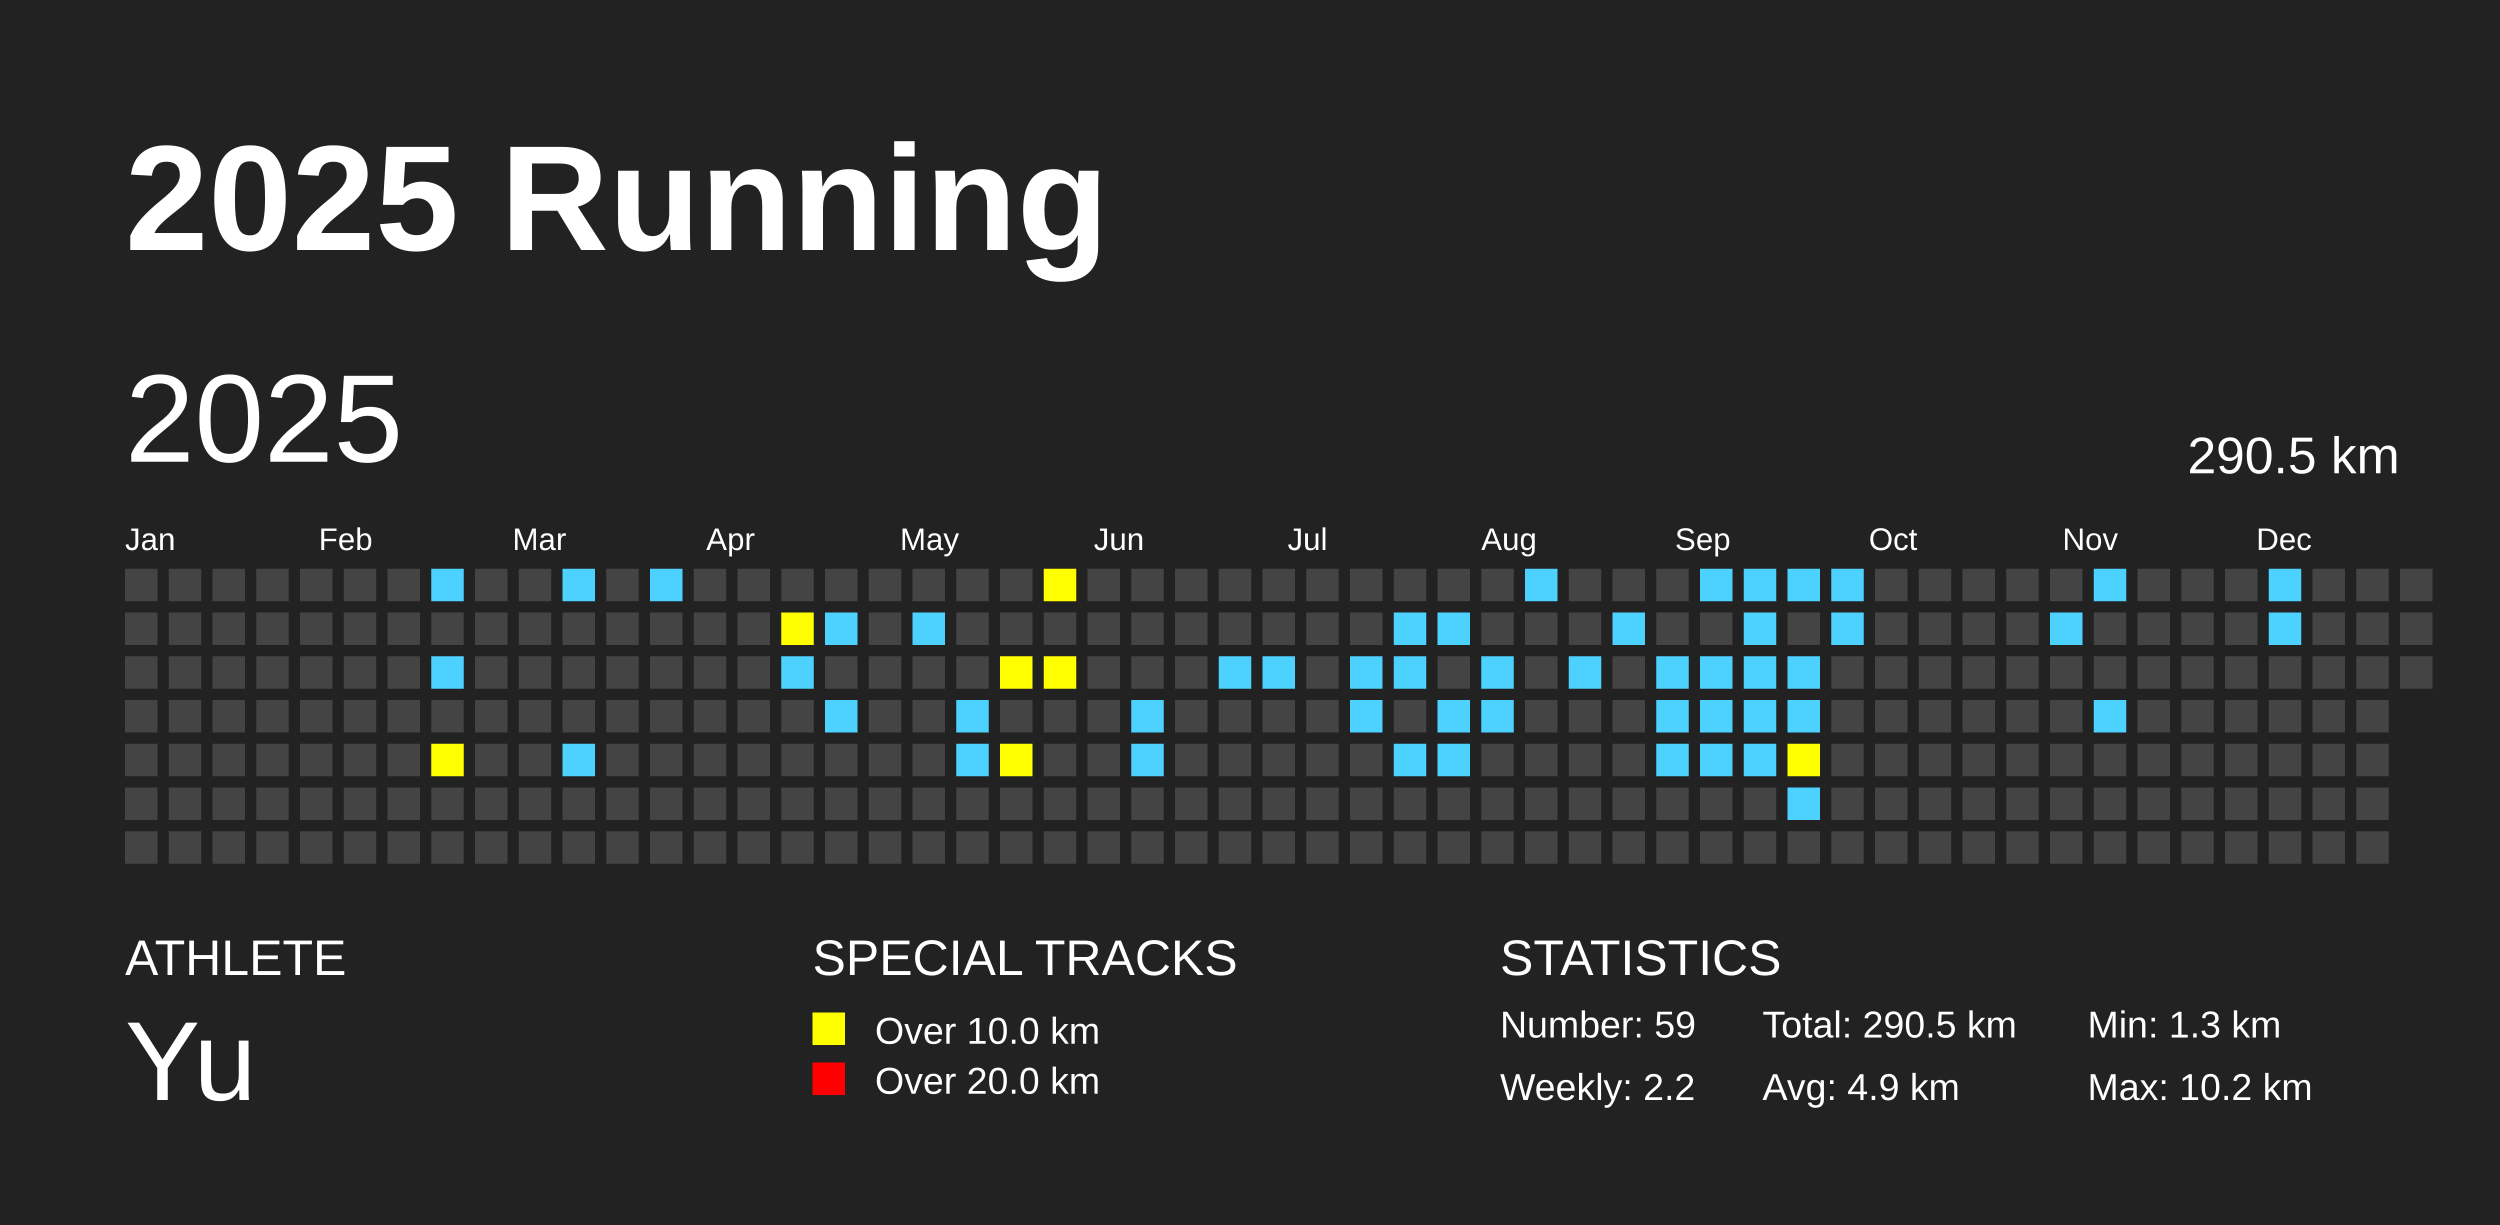
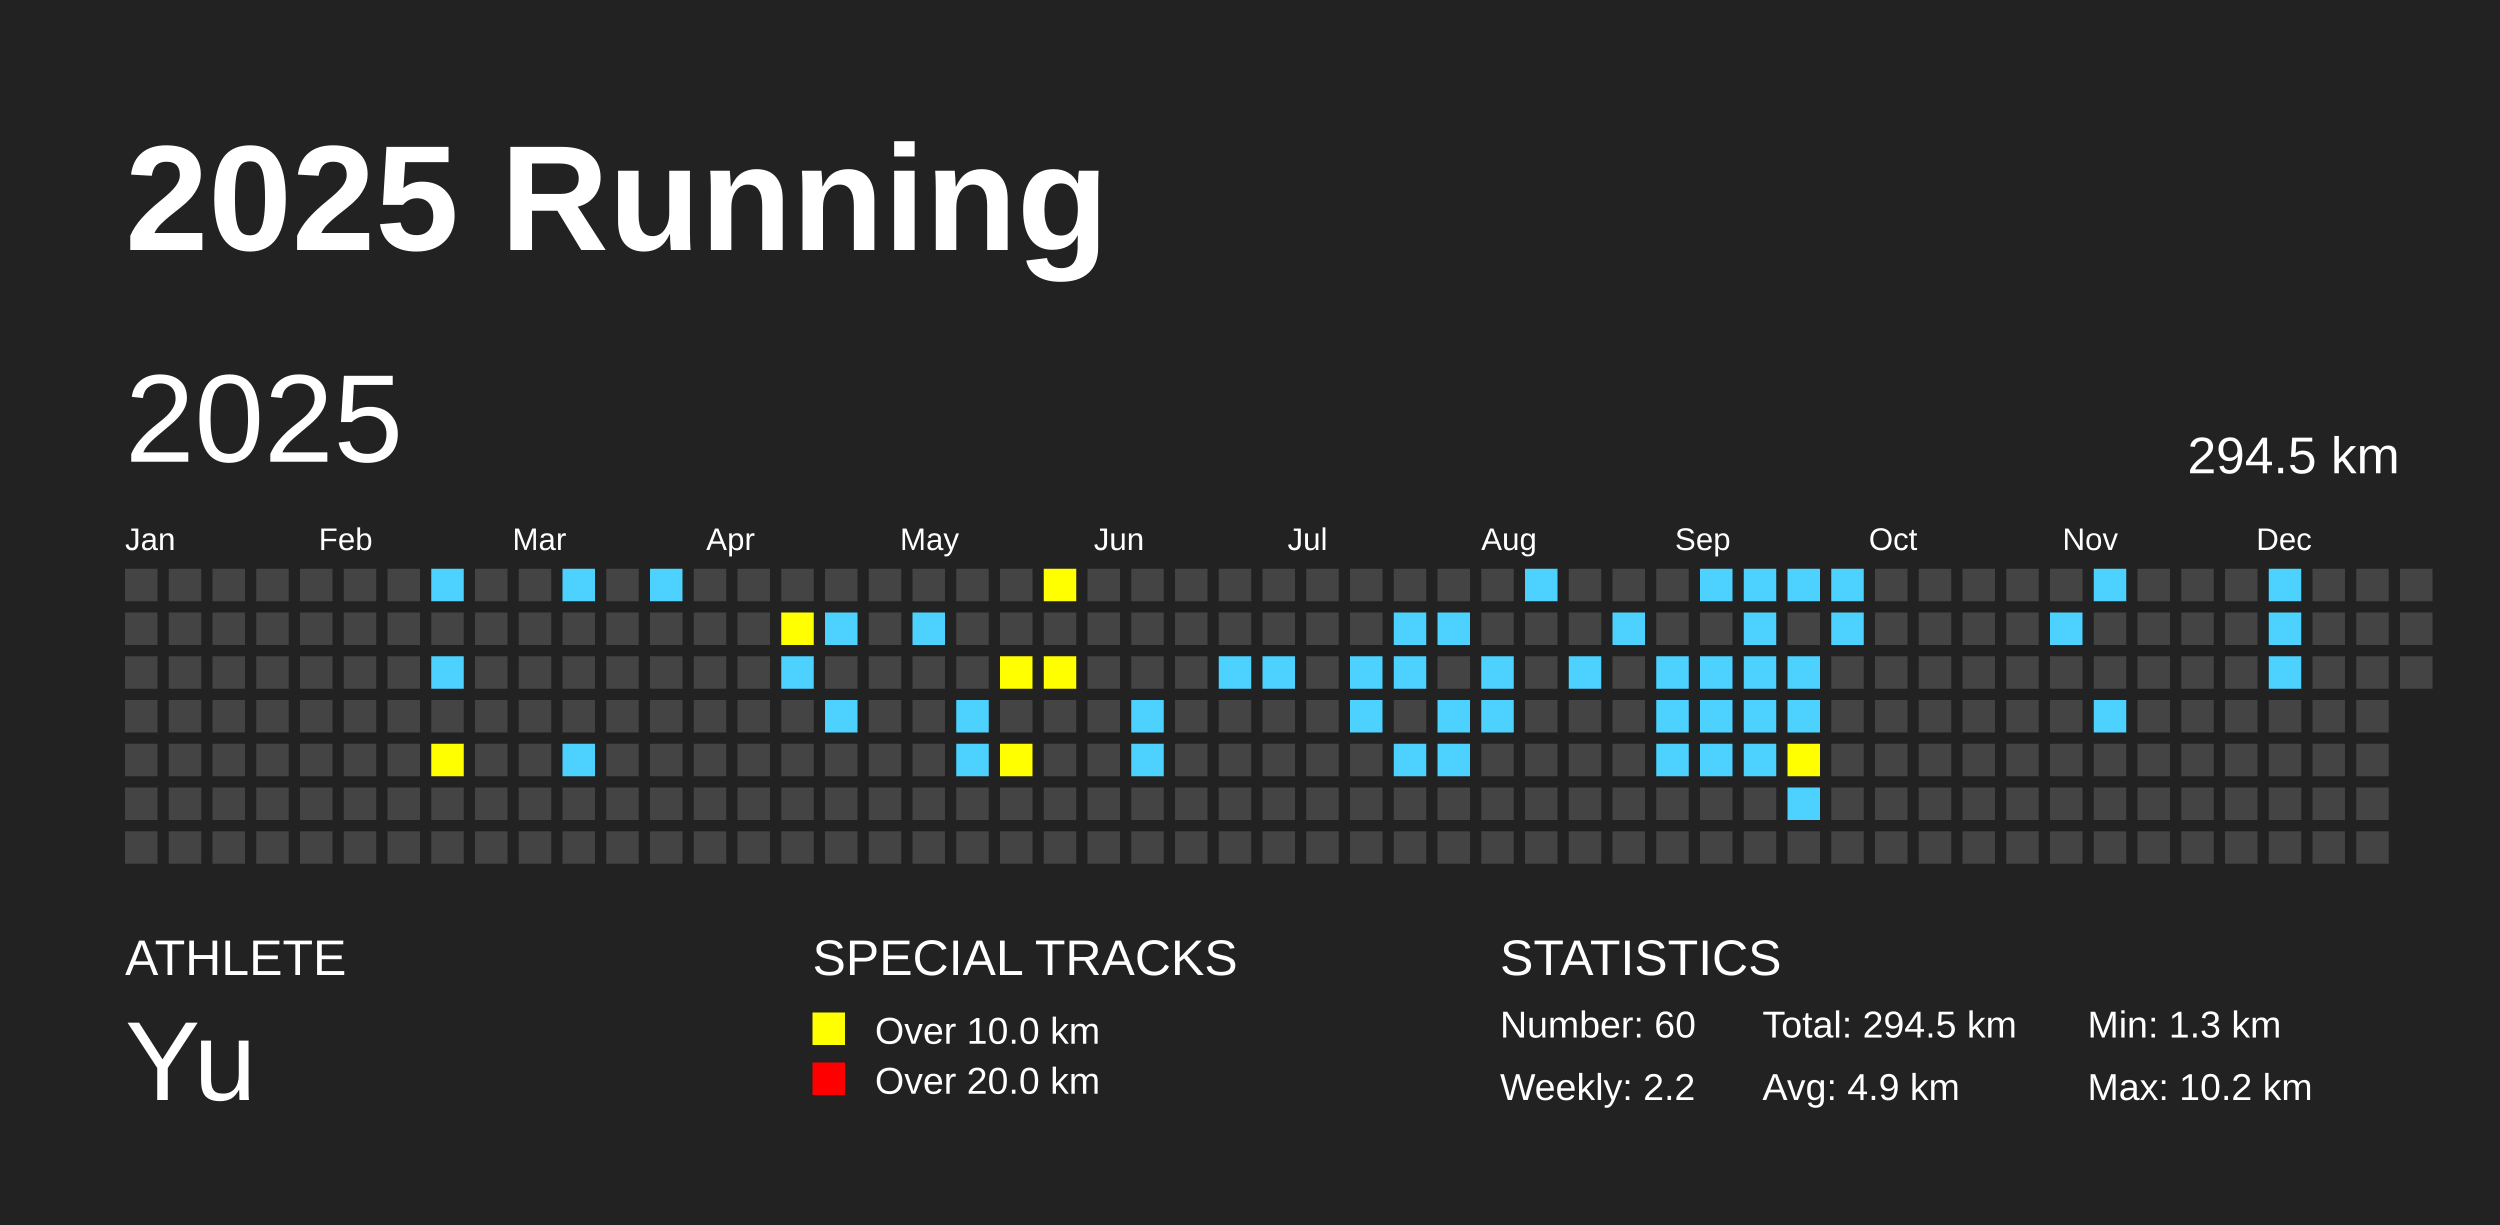
<svg xmlns="http://www.w3.org/2000/svg" baseProfile="full" height="98mm" version="1.1" viewBox="0,0,200,98" width="200mm">
  <defs />
  <rect fill="#222222" height="98" width="200" x="0" y="0" />
  <text fill="#FFFFFF" style="font-size:12px; font-family:Arial; font-weight:bold;" x="10" y="20">2025 Running</text>
  <text fill="#FFFFFF" style="font-size:4px; font-family:Arial" x="10" y="78">ATHLETE</text>
  <text fill="#FFFFFF" style="font-size:9px; font-family:Arial" x="10" y="88">Yu</text>
  <text fill="#FFFFFF" style="font-size:4px; font-family:Arial" x="65" y="78">SPECIAL TRACKS</text>
  <rect fill="yellow" height="2.6" width="2.6" x="65" y="81" />
  <text fill="#FFFFFF" style="font-size:3px; font-family:Arial" x="70" y="83.5">Over 10.0 km</text>
  <rect fill="red" height="2.6" width="2.6" x="65" y="85" />
  <text fill="#FFFFFF" style="font-size:3px; font-family:Arial" x="70" y="87.5">Over 20.0 km</text>
  <text fill="#FFFFFF" style="font-size:4px; font-family:Arial" x="120" y="78">STATISTICS</text>
-   <text fill="#FFFFFF" style="font-size:3px; font-family:Arial" x="120" y="83">Number: 59</text>
+   <text fill="#FFFFFF" style="font-size:3px; font-family:Arial" x="120" y="83">Number: 60</text>
  <text fill="#FFFFFF" style="font-size:3px; font-family:Arial" x="120" y="88">Weekly: 2.2</text>
-   <text fill="#FFFFFF" style="font-size:3px; font-family:Arial" x="141" y="83">Total: 290.5 km</text>
+   <text fill="#FFFFFF" style="font-size:3px; font-family:Arial" x="141" y="83">Total: 294.5 km</text>
  <text fill="#FFFFFF" style="font-size:3px; font-family:Arial" x="141" y="88">Avg: 4.9 km</text>
  <text fill="#FFFFFF" style="font-size:3px; font-family:Arial" x="167" y="83">Min: 1.3 km</text>
  <text fill="#FFFFFF" style="font-size:3px; font-family:Arial" x="167" y="88">Max: 10.2 km</text>
  <text dominant-baseline="hanging" fill="#FFFFFF" style="font-size:10.0px; font-family:Arial;" x="10" y="30">2025</text>
-   <text dominant-baseline="hanging" fill="#FFFFFF" style="font-size:4.125px; font-family:Arial;" x="175" y="35">290.5 km</text>
+   <text dominant-baseline="hanging" fill="#FFFFFF" style="font-size:4.125px; font-family:Arial;" x="175" y="35">294.5 km</text>
  <text fill="#FFFFFF" style="font-size:2.5px; font-family:Arial" x="10.0" y="44">Jan</text>
  <text fill="#FFFFFF" style="font-size:2.5px; font-family:Arial" x="25.5" y="44">Feb</text>
  <text fill="#FFFFFF" style="font-size:2.5px; font-family:Arial" x="41.0" y="44">Mar</text>
  <text fill="#FFFFFF" style="font-size:2.5px; font-family:Arial" x="56.5" y="44">Apr</text>
  <text fill="#FFFFFF" style="font-size:2.5px; font-family:Arial" x="72.0" y="44">May</text>
  <text fill="#FFFFFF" style="font-size:2.5px; font-family:Arial" x="87.5" y="44">Jun</text>
  <text fill="#FFFFFF" style="font-size:2.5px; font-family:Arial" x="103.0" y="44">Jul</text>
  <text fill="#FFFFFF" style="font-size:2.5px; font-family:Arial" x="118.5" y="44">Aug</text>
  <text fill="#FFFFFF" style="font-size:2.5px; font-family:Arial" x="134.0" y="44">Sep</text>
  <text fill="#FFFFFF" style="font-size:2.5px; font-family:Arial" x="149.5" y="44">Oct</text>
  <text fill="#FFFFFF" style="font-size:2.5px; font-family:Arial" x="165.0" y="44">Nov</text>
  <text fill="#FFFFFF" style="font-size:2.5px; font-family:Arial" x="180.5" y="44">Dec</text>
  <rect fill="#444444" height="2.6" width="2.6" x="10.0" y="45.5" />
  <rect fill="#444444" height="2.6" width="2.6" x="10.0" y="49.0" />
  <rect fill="#444444" height="2.6" width="2.6" x="10.0" y="52.5" />
  <rect fill="#444444" height="2.6" width="2.6" x="10.0" y="56.0" />
  <rect fill="#444444" height="2.6" width="2.6" x="10.0" y="59.5" />
  <rect fill="#444444" height="2.6" width="2.6" x="10.0" y="63.0" />
  <rect fill="#444444" height="2.6" width="2.6" x="10.0" y="66.5" />
  <rect fill="#444444" height="2.6" width="2.6" x="13.5" y="45.5" />
  <rect fill="#444444" height="2.6" width="2.6" x="13.5" y="49.0" />
  <rect fill="#444444" height="2.6" width="2.6" x="13.5" y="52.5" />
  <rect fill="#444444" height="2.6" width="2.6" x="13.5" y="56.0" />
  <rect fill="#444444" height="2.6" width="2.6" x="13.5" y="59.5" />
  <rect fill="#444444" height="2.6" width="2.6" x="13.5" y="63.0" />
  <rect fill="#444444" height="2.6" width="2.6" x="13.5" y="66.5" />
  <rect fill="#444444" height="2.6" width="2.6" x="17.0" y="45.5" />
  <rect fill="#444444" height="2.6" width="2.6" x="17.0" y="49.0" />
  <rect fill="#444444" height="2.6" width="2.6" x="17.0" y="52.5" />
  <rect fill="#444444" height="2.6" width="2.6" x="17.0" y="56.0" />
  <rect fill="#444444" height="2.6" width="2.6" x="17.0" y="59.5" />
  <rect fill="#444444" height="2.6" width="2.6" x="17.0" y="63.0" />
  <rect fill="#444444" height="2.6" width="2.6" x="17.0" y="66.5" />
  <rect fill="#444444" height="2.6" width="2.6" x="20.5" y="45.5" />
  <rect fill="#444444" height="2.6" width="2.6" x="20.5" y="49.0" />
  <rect fill="#444444" height="2.6" width="2.6" x="20.5" y="52.5" />
  <rect fill="#444444" height="2.6" width="2.6" x="20.5" y="56.0" />
  <rect fill="#444444" height="2.6" width="2.6" x="20.5" y="59.5" />
  <rect fill="#444444" height="2.6" width="2.6" x="20.5" y="63.0" />
  <rect fill="#444444" height="2.6" width="2.6" x="20.5" y="66.5" />
  <rect fill="#444444" height="2.6" width="2.6" x="24.0" y="45.5" />
  <rect fill="#444444" height="2.6" width="2.6" x="24.0" y="49.0" />
  <rect fill="#444444" height="2.6" width="2.6" x="24.0" y="52.5" />
  <rect fill="#444444" height="2.6" width="2.6" x="24.0" y="56.0" />
  <rect fill="#444444" height="2.6" width="2.6" x="24.0" y="59.5" />
  <rect fill="#444444" height="2.6" width="2.6" x="24.0" y="63.0" />
  <rect fill="#444444" height="2.6" width="2.6" x="24.0" y="66.5" />
  <rect fill="#444444" height="2.6" width="2.6" x="27.5" y="45.5" />
  <rect fill="#444444" height="2.6" width="2.6" x="27.5" y="49.0" />
  <rect fill="#444444" height="2.6" width="2.6" x="27.5" y="52.5" />
  <rect fill="#444444" height="2.6" width="2.6" x="27.5" y="56.0" />
  <rect fill="#444444" height="2.6" width="2.6" x="27.5" y="59.5" />
  <rect fill="#444444" height="2.6" width="2.6" x="27.5" y="63.0" />
  <rect fill="#444444" height="2.6" width="2.6" x="27.5" y="66.5" />
  <rect fill="#444444" height="2.6" width="2.6" x="31.0" y="45.5" />
  <rect fill="#444444" height="2.6" width="2.6" x="31.0" y="49.0" />
  <rect fill="#444444" height="2.6" width="2.6" x="31.0" y="52.5" />
  <rect fill="#444444" height="2.6" width="2.6" x="31.0" y="56.0" />
  <rect fill="#444444" height="2.6" width="2.6" x="31.0" y="59.5" />
  <rect fill="#444444" height="2.6" width="2.6" x="31.0" y="63.0" />
  <rect fill="#444444" height="2.6" width="2.6" x="31.0" y="66.5" />
  <rect fill="#4DD2FF" height="2.6" width="2.6" x="34.5" y="45.5" />
  <rect fill="#444444" height="2.6" width="2.6" x="34.5" y="49.0" />
  <rect fill="#4DD2FF" height="2.6" width="2.6" x="34.5" y="52.5" />
  <rect fill="#444444" height="2.6" width="2.6" x="34.5" y="56.0" />
  <rect fill="yellow" height="2.6" width="2.6" x="34.5" y="59.5" />
  <rect fill="#444444" height="2.6" width="2.6" x="34.5" y="63.0" />
  <rect fill="#444444" height="2.6" width="2.6" x="34.5" y="66.5" />
  <rect fill="#444444" height="2.6" width="2.6" x="38.0" y="45.5" />
  <rect fill="#444444" height="2.6" width="2.6" x="38.0" y="49.0" />
  <rect fill="#444444" height="2.6" width="2.6" x="38.0" y="52.5" />
  <rect fill="#444444" height="2.6" width="2.6" x="38.0" y="56.0" />
  <rect fill="#444444" height="2.6" width="2.6" x="38.0" y="59.5" />
  <rect fill="#444444" height="2.6" width="2.6" x="38.0" y="63.0" />
  <rect fill="#444444" height="2.6" width="2.6" x="38.0" y="66.5" />
  <rect fill="#444444" height="2.6" width="2.6" x="41.5" y="45.5" />
  <rect fill="#444444" height="2.6" width="2.6" x="41.5" y="49.0" />
  <rect fill="#444444" height="2.6" width="2.6" x="41.5" y="52.5" />
  <rect fill="#444444" height="2.6" width="2.6" x="41.5" y="56.0" />
  <rect fill="#444444" height="2.6" width="2.6" x="41.5" y="59.5" />
  <rect fill="#444444" height="2.6" width="2.6" x="41.5" y="63.0" />
  <rect fill="#444444" height="2.6" width="2.6" x="41.5" y="66.5" />
  <rect fill="#4DD2FF" height="2.6" width="2.6" x="45.0" y="45.5" />
  <rect fill="#444444" height="2.6" width="2.6" x="45.0" y="49.0" />
  <rect fill="#444444" height="2.6" width="2.6" x="45.0" y="52.5" />
  <rect fill="#444444" height="2.6" width="2.6" x="45.0" y="56.0" />
  <rect fill="#4DD2FF" height="2.6" width="2.6" x="45.0" y="59.5" />
  <rect fill="#444444" height="2.6" width="2.6" x="45.0" y="63.0" />
  <rect fill="#444444" height="2.6" width="2.6" x="45.0" y="66.5" />
  <rect fill="#444444" height="2.6" width="2.6" x="48.5" y="45.5" />
  <rect fill="#444444" height="2.6" width="2.6" x="48.5" y="49.0" />
  <rect fill="#444444" height="2.6" width="2.6" x="48.5" y="52.5" />
  <rect fill="#444444" height="2.6" width="2.6" x="48.5" y="56.0" />
  <rect fill="#444444" height="2.6" width="2.6" x="48.5" y="59.5" />
  <rect fill="#444444" height="2.6" width="2.6" x="48.5" y="63.0" />
  <rect fill="#444444" height="2.6" width="2.6" x="48.5" y="66.5" />
  <rect fill="#4DD2FF" height="2.6" width="2.6" x="52.0" y="45.5" />
  <rect fill="#444444" height="2.6" width="2.6" x="52.0" y="49.0" />
  <rect fill="#444444" height="2.6" width="2.6" x="52.0" y="52.5" />
  <rect fill="#444444" height="2.6" width="2.6" x="52.0" y="56.0" />
  <rect fill="#444444" height="2.6" width="2.6" x="52.0" y="59.5" />
  <rect fill="#444444" height="2.6" width="2.6" x="52.0" y="63.0" />
  <rect fill="#444444" height="2.6" width="2.6" x="52.0" y="66.5" />
  <rect fill="#444444" height="2.6" width="2.6" x="55.5" y="45.5" />
  <rect fill="#444444" height="2.6" width="2.6" x="55.5" y="49.0" />
  <rect fill="#444444" height="2.6" width="2.6" x="55.5" y="52.5" />
  <rect fill="#444444" height="2.6" width="2.6" x="55.5" y="56.0" />
  <rect fill="#444444" height="2.6" width="2.6" x="55.5" y="59.5" />
  <rect fill="#444444" height="2.6" width="2.6" x="55.5" y="63.0" />
  <rect fill="#444444" height="2.6" width="2.6" x="55.5" y="66.5" />
  <rect fill="#444444" height="2.6" width="2.6" x="59.0" y="45.5" />
  <rect fill="#444444" height="2.6" width="2.6" x="59.0" y="49.0" />
  <rect fill="#444444" height="2.6" width="2.6" x="59.0" y="52.5" />
  <rect fill="#444444" height="2.6" width="2.6" x="59.0" y="56.0" />
  <rect fill="#444444" height="2.6" width="2.6" x="59.0" y="59.5" />
  <rect fill="#444444" height="2.6" width="2.6" x="59.0" y="63.0" />
  <rect fill="#444444" height="2.6" width="2.6" x="59.0" y="66.5" />
  <rect fill="#444444" height="2.6" width="2.6" x="62.5" y="45.5" />
  <rect fill="yellow" height="2.6" width="2.6" x="62.5" y="49.0" />
  <rect fill="#4DD2FF" height="2.6" width="2.6" x="62.5" y="52.5" />
  <rect fill="#444444" height="2.6" width="2.6" x="62.5" y="56.0" />
  <rect fill="#444444" height="2.6" width="2.6" x="62.5" y="59.5" />
  <rect fill="#444444" height="2.6" width="2.6" x="62.5" y="63.0" />
  <rect fill="#444444" height="2.6" width="2.6" x="62.5" y="66.5" />
  <rect fill="#444444" height="2.6" width="2.6" x="66.0" y="45.5" />
  <rect fill="#4DD2FF" height="2.6" width="2.6" x="66.0" y="49.0" />
  <rect fill="#444444" height="2.6" width="2.6" x="66.0" y="52.5" />
  <rect fill="#4DD2FF" height="2.6" width="2.6" x="66.0" y="56.0" />
  <rect fill="#444444" height="2.6" width="2.6" x="66.0" y="59.5" />
  <rect fill="#444444" height="2.6" width="2.6" x="66.0" y="63.0" />
  <rect fill="#444444" height="2.6" width="2.6" x="66.0" y="66.5" />
  <rect fill="#444444" height="2.6" width="2.6" x="69.5" y="45.5" />
  <rect fill="#444444" height="2.6" width="2.6" x="69.5" y="49.0" />
  <rect fill="#444444" height="2.6" width="2.6" x="69.5" y="52.5" />
  <rect fill="#444444" height="2.6" width="2.6" x="69.5" y="56.0" />
  <rect fill="#444444" height="2.6" width="2.6" x="69.5" y="59.5" />
  <rect fill="#444444" height="2.6" width="2.6" x="69.5" y="63.0" />
  <rect fill="#444444" height="2.6" width="2.6" x="69.5" y="66.5" />
  <rect fill="#444444" height="2.6" width="2.6" x="73.0" y="45.5" />
  <rect fill="#4DD2FF" height="2.6" width="2.6" x="73.0" y="49.0" />
  <rect fill="#444444" height="2.6" width="2.6" x="73.0" y="52.5" />
  <rect fill="#444444" height="2.6" width="2.6" x="73.0" y="56.0" />
  <rect fill="#444444" height="2.6" width="2.6" x="73.0" y="59.5" />
  <rect fill="#444444" height="2.6" width="2.6" x="73.0" y="63.0" />
  <rect fill="#444444" height="2.6" width="2.6" x="73.0" y="66.5" />
  <rect fill="#444444" height="2.6" width="2.6" x="76.5" y="45.5" />
  <rect fill="#444444" height="2.6" width="2.6" x="76.5" y="49.0" />
  <rect fill="#444444" height="2.6" width="2.6" x="76.5" y="52.5" />
  <rect fill="#4DD2FF" height="2.6" width="2.6" x="76.5" y="56.0" />
  <rect fill="#4DD2FF" height="2.6" width="2.6" x="76.5" y="59.5" />
  <rect fill="#444444" height="2.6" width="2.6" x="76.5" y="63.0" />
  <rect fill="#444444" height="2.6" width="2.6" x="76.5" y="66.5" />
  <rect fill="#444444" height="2.6" width="2.6" x="80.0" y="45.5" />
  <rect fill="#444444" height="2.6" width="2.6" x="80.0" y="49.0" />
  <rect fill="yellow" height="2.6" width="2.6" x="80.0" y="52.5" />
  <rect fill="#444444" height="2.6" width="2.6" x="80.0" y="56.0" />
  <rect fill="yellow" height="2.6" width="2.6" x="80.0" y="59.5" />
  <rect fill="#444444" height="2.6" width="2.6" x="80.0" y="63.0" />
  <rect fill="#444444" height="2.6" width="2.6" x="80.0" y="66.5" />
  <rect fill="yellow" height="2.6" width="2.6" x="83.5" y="45.5" />
  <rect fill="#444444" height="2.6" width="2.6" x="83.5" y="49.0" />
  <rect fill="yellow" height="2.6" width="2.6" x="83.5" y="52.5" />
  <rect fill="#444444" height="2.6" width="2.6" x="83.5" y="56.0" />
  <rect fill="#444444" height="2.6" width="2.6" x="83.5" y="59.5" />
  <rect fill="#444444" height="2.6" width="2.6" x="83.5" y="63.0" />
  <rect fill="#444444" height="2.6" width="2.6" x="83.5" y="66.5" />
  <rect fill="#444444" height="2.6" width="2.6" x="87.0" y="45.5" />
  <rect fill="#444444" height="2.6" width="2.6" x="87.0" y="49.0" />
  <rect fill="#444444" height="2.6" width="2.6" x="87.0" y="52.5" />
  <rect fill="#444444" height="2.6" width="2.6" x="87.0" y="56.0" />
  <rect fill="#444444" height="2.6" width="2.6" x="87.0" y="59.5" />
  <rect fill="#444444" height="2.6" width="2.6" x="87.0" y="63.0" />
  <rect fill="#444444" height="2.6" width="2.6" x="87.0" y="66.5" />
  <rect fill="#444444" height="2.6" width="2.6" x="90.5" y="45.5" />
  <rect fill="#444444" height="2.6" width="2.6" x="90.5" y="49.0" />
  <rect fill="#444444" height="2.6" width="2.6" x="90.5" y="52.5" />
  <rect fill="#4DD2FF" height="2.6" width="2.6" x="90.5" y="56.0" />
  <rect fill="#4DD2FF" height="2.6" width="2.6" x="90.5" y="59.5" />
  <rect fill="#444444" height="2.6" width="2.6" x="90.5" y="63.0" />
  <rect fill="#444444" height="2.6" width="2.6" x="90.5" y="66.5" />
  <rect fill="#444444" height="2.6" width="2.6" x="94.0" y="45.5" />
  <rect fill="#444444" height="2.6" width="2.6" x="94.0" y="49.0" />
  <rect fill="#444444" height="2.6" width="2.6" x="94.0" y="52.5" />
  <rect fill="#444444" height="2.6" width="2.6" x="94.0" y="56.0" />
  <rect fill="#444444" height="2.6" width="2.6" x="94.0" y="59.5" />
  <rect fill="#444444" height="2.6" width="2.6" x="94.0" y="63.0" />
  <rect fill="#444444" height="2.6" width="2.6" x="94.0" y="66.5" />
  <rect fill="#444444" height="2.6" width="2.6" x="97.5" y="45.5" />
  <rect fill="#444444" height="2.6" width="2.6" x="97.5" y="49.0" />
  <rect fill="#4DD2FF" height="2.6" width="2.6" x="97.5" y="52.5" />
  <rect fill="#444444" height="2.6" width="2.6" x="97.5" y="56.0" />
  <rect fill="#444444" height="2.6" width="2.6" x="97.5" y="59.5" />
  <rect fill="#444444" height="2.6" width="2.6" x="97.5" y="63.0" />
  <rect fill="#444444" height="2.6" width="2.6" x="97.5" y="66.5" />
  <rect fill="#444444" height="2.6" width="2.6" x="101.0" y="45.5" />
  <rect fill="#444444" height="2.6" width="2.6" x="101.0" y="49.0" />
  <rect fill="#4DD2FF" height="2.6" width="2.6" x="101.0" y="52.5" />
  <rect fill="#444444" height="2.6" width="2.6" x="101.0" y="56.0" />
  <rect fill="#444444" height="2.6" width="2.6" x="101.0" y="59.5" />
  <rect fill="#444444" height="2.6" width="2.6" x="101.0" y="63.0" />
  <rect fill="#444444" height="2.6" width="2.6" x="101.0" y="66.5" />
  <rect fill="#444444" height="2.6" width="2.6" x="104.5" y="45.5" />
  <rect fill="#444444" height="2.6" width="2.6" x="104.5" y="49.0" />
  <rect fill="#444444" height="2.6" width="2.6" x="104.5" y="52.5" />
  <rect fill="#444444" height="2.6" width="2.6" x="104.5" y="56.0" />
  <rect fill="#444444" height="2.6" width="2.6" x="104.5" y="59.5" />
  <rect fill="#444444" height="2.6" width="2.6" x="104.5" y="63.0" />
  <rect fill="#444444" height="2.6" width="2.6" x="104.5" y="66.5" />
  <rect fill="#444444" height="2.6" width="2.6" x="108.0" y="45.5" />
  <rect fill="#444444" height="2.6" width="2.6" x="108.0" y="49.0" />
  <rect fill="#4DD2FF" height="2.6" width="2.6" x="108.0" y="52.5" />
  <rect fill="#4DD2FF" height="2.6" width="2.6" x="108.0" y="56.0" />
  <rect fill="#444444" height="2.6" width="2.6" x="108.0" y="59.5" />
  <rect fill="#444444" height="2.6" width="2.6" x="108.0" y="63.0" />
  <rect fill="#444444" height="2.6" width="2.6" x="108.0" y="66.5" />
  <rect fill="#444444" height="2.6" width="2.6" x="111.5" y="45.5" />
  <rect fill="#4DD2FF" height="2.6" width="2.6" x="111.5" y="49.0" />
  <rect fill="#4DD2FF" height="2.6" width="2.6" x="111.5" y="52.5" />
  <rect fill="#444444" height="2.6" width="2.6" x="111.5" y="56.0" />
  <rect fill="#4DD2FF" height="2.6" width="2.6" x="111.5" y="59.5" />
  <rect fill="#444444" height="2.6" width="2.6" x="111.5" y="63.0" />
  <rect fill="#444444" height="2.6" width="2.6" x="111.5" y="66.5" />
  <rect fill="#444444" height="2.6" width="2.6" x="115.0" y="45.5" />
  <rect fill="#4DD2FF" height="2.6" width="2.6" x="115.0" y="49.0" />
  <rect fill="#444444" height="2.6" width="2.6" x="115.0" y="52.5" />
  <rect fill="#4DD2FF" height="2.6" width="2.6" x="115.0" y="56.0" />
  <rect fill="#4DD2FF" height="2.6" width="2.6" x="115.0" y="59.5" />
  <rect fill="#444444" height="2.6" width="2.6" x="115.0" y="63.0" />
  <rect fill="#444444" height="2.6" width="2.6" x="115.0" y="66.5" />
  <rect fill="#444444" height="2.6" width="2.6" x="118.5" y="45.5" />
  <rect fill="#444444" height="2.6" width="2.6" x="118.5" y="49.0" />
  <rect fill="#4DD2FF" height="2.6" width="2.6" x="118.5" y="52.5" />
  <rect fill="#4DD2FF" height="2.6" width="2.6" x="118.5" y="56.0" />
  <rect fill="#444444" height="2.6" width="2.6" x="118.5" y="59.5" />
  <rect fill="#444444" height="2.6" width="2.6" x="118.5" y="63.0" />
  <rect fill="#444444" height="2.6" width="2.6" x="118.5" y="66.5" />
  <rect fill="#4DD2FF" height="2.6" width="2.6" x="122.0" y="45.5" />
  <rect fill="#444444" height="2.6" width="2.6" x="122.0" y="49.0" />
  <rect fill="#444444" height="2.6" width="2.6" x="122.0" y="52.5" />
  <rect fill="#444444" height="2.6" width="2.6" x="122.0" y="56.0" />
  <rect fill="#444444" height="2.6" width="2.6" x="122.0" y="59.5" />
  <rect fill="#444444" height="2.6" width="2.6" x="122.0" y="63.0" />
  <rect fill="#444444" height="2.6" width="2.6" x="122.0" y="66.5" />
  <rect fill="#444444" height="2.6" width="2.6" x="125.5" y="45.5" />
  <rect fill="#444444" height="2.6" width="2.6" x="125.5" y="49.0" />
  <rect fill="#4DD2FF" height="2.6" width="2.6" x="125.5" y="52.5" />
  <rect fill="#444444" height="2.6" width="2.6" x="125.5" y="56.0" />
  <rect fill="#444444" height="2.6" width="2.6" x="125.5" y="59.5" />
  <rect fill="#444444" height="2.6" width="2.6" x="125.5" y="63.0" />
  <rect fill="#444444" height="2.6" width="2.6" x="125.5" y="66.5" />
  <rect fill="#444444" height="2.6" width="2.6" x="129.0" y="45.5" />
  <rect fill="#4DD2FF" height="2.6" width="2.6" x="129.0" y="49.0" />
  <rect fill="#444444" height="2.6" width="2.6" x="129.0" y="52.5" />
  <rect fill="#444444" height="2.6" width="2.6" x="129.0" y="56.0" />
  <rect fill="#444444" height="2.6" width="2.6" x="129.0" y="59.5" />
  <rect fill="#444444" height="2.6" width="2.6" x="129.0" y="63.0" />
  <rect fill="#444444" height="2.6" width="2.6" x="129.0" y="66.5" />
  <rect fill="#444444" height="2.6" width="2.6" x="132.5" y="45.5" />
  <rect fill="#444444" height="2.6" width="2.6" x="132.5" y="49.0" />
  <rect fill="#4DD2FF" height="2.6" width="2.6" x="132.5" y="52.5" />
  <rect fill="#4DD2FF" height="2.6" width="2.6" x="132.5" y="56.0" />
  <rect fill="#4DD2FF" height="2.6" width="2.6" x="132.5" y="59.5" />
  <rect fill="#444444" height="2.6" width="2.6" x="132.5" y="63.0" />
  <rect fill="#444444" height="2.6" width="2.6" x="132.5" y="66.5" />
  <rect fill="#4DD2FF" height="2.6" width="2.6" x="136.0" y="45.5" />
  <rect fill="#444444" height="2.6" width="2.6" x="136.0" y="49.0" />
  <rect fill="#4DD2FF" height="2.6" width="2.6" x="136.0" y="52.5" />
  <rect fill="#4DD2FF" height="2.6" width="2.6" x="136.0" y="56.0" />
  <rect fill="#4DD2FF" height="2.6" width="2.6" x="136.0" y="59.5" />
  <rect fill="#444444" height="2.6" width="2.6" x="136.0" y="63.0" />
  <rect fill="#444444" height="2.6" width="2.6" x="136.0" y="66.5" />
  <rect fill="#4DD2FF" height="2.6" width="2.6" x="139.5" y="45.5" />
  <rect fill="#4DD2FF" height="2.6" width="2.6" x="139.5" y="49.0" />
  <rect fill="#4DD2FF" height="2.6" width="2.6" x="139.5" y="52.5" />
  <rect fill="#4DD2FF" height="2.6" width="2.6" x="139.5" y="56.0" />
  <rect fill="#4DD2FF" height="2.6" width="2.6" x="139.5" y="59.5" />
  <rect fill="#444444" height="2.6" width="2.6" x="139.5" y="63.0" />
  <rect fill="#444444" height="2.6" width="2.6" x="139.5" y="66.5" />
  <rect fill="#4DD2FF" height="2.6" width="2.6" x="143.0" y="45.5" />
  <rect fill="#444444" height="2.6" width="2.6" x="143.0" y="49.0" />
  <rect fill="#4DD2FF" height="2.6" width="2.6" x="143.0" y="52.5" />
  <rect fill="#4DD2FF" height="2.6" width="2.6" x="143.0" y="56.0" />
  <rect fill="yellow" height="2.6" width="2.6" x="143.0" y="59.5" />
  <rect fill="#4DD2FF" height="2.6" width="2.6" x="143.0" y="63.0" />
  <rect fill="#444444" height="2.6" width="2.6" x="143.0" y="66.5" />
  <rect fill="#4DD2FF" height="2.6" width="2.6" x="146.5" y="45.5" />
  <rect fill="#4DD2FF" height="2.6" width="2.6" x="146.5" y="49.0" />
  <rect fill="#444444" height="2.6" width="2.6" x="146.5" y="52.5" />
  <rect fill="#444444" height="2.6" width="2.6" x="146.5" y="56.0" />
  <rect fill="#444444" height="2.6" width="2.6" x="146.5" y="59.5" />
  <rect fill="#444444" height="2.6" width="2.6" x="146.5" y="63.0" />
  <rect fill="#444444" height="2.6" width="2.6" x="146.5" y="66.5" />
  <rect fill="#444444" height="2.6" width="2.6" x="150.0" y="45.5" />
  <rect fill="#444444" height="2.6" width="2.6" x="150.0" y="49.0" />
  <rect fill="#444444" height="2.6" width="2.6" x="150.0" y="52.5" />
  <rect fill="#444444" height="2.6" width="2.6" x="150.0" y="56.0" />
  <rect fill="#444444" height="2.6" width="2.6" x="150.0" y="59.5" />
  <rect fill="#444444" height="2.6" width="2.6" x="150.0" y="63.0" />
  <rect fill="#444444" height="2.6" width="2.6" x="150.0" y="66.5" />
  <rect fill="#444444" height="2.6" width="2.6" x="153.5" y="45.5" />
  <rect fill="#444444" height="2.6" width="2.6" x="153.5" y="49.0" />
  <rect fill="#444444" height="2.6" width="2.6" x="153.5" y="52.5" />
  <rect fill="#444444" height="2.6" width="2.6" x="153.5" y="56.0" />
  <rect fill="#444444" height="2.6" width="2.6" x="153.5" y="59.5" />
  <rect fill="#444444" height="2.6" width="2.6" x="153.5" y="63.0" />
  <rect fill="#444444" height="2.6" width="2.6" x="153.5" y="66.5" />
  <rect fill="#444444" height="2.6" width="2.6" x="157.0" y="45.5" />
  <rect fill="#444444" height="2.6" width="2.6" x="157.0" y="49.0" />
  <rect fill="#444444" height="2.6" width="2.6" x="157.0" y="52.5" />
  <rect fill="#444444" height="2.6" width="2.6" x="157.0" y="56.0" />
  <rect fill="#444444" height="2.6" width="2.6" x="157.0" y="59.5" />
  <rect fill="#444444" height="2.6" width="2.6" x="157.0" y="63.0" />
  <rect fill="#444444" height="2.6" width="2.6" x="157.0" y="66.5" />
  <rect fill="#444444" height="2.6" width="2.6" x="160.5" y="45.5" />
  <rect fill="#444444" height="2.6" width="2.6" x="160.5" y="49.0" />
  <rect fill="#444444" height="2.6" width="2.6" x="160.5" y="52.5" />
  <rect fill="#444444" height="2.6" width="2.6" x="160.5" y="56.0" />
  <rect fill="#444444" height="2.6" width="2.6" x="160.5" y="59.5" />
  <rect fill="#444444" height="2.6" width="2.6" x="160.5" y="63.0" />
  <rect fill="#444444" height="2.6" width="2.6" x="160.5" y="66.5" />
  <rect fill="#444444" height="2.6" width="2.6" x="164.0" y="45.5" />
  <rect fill="#4DD2FF" height="2.6" width="2.6" x="164.0" y="49.0" />
  <rect fill="#444444" height="2.6" width="2.6" x="164.0" y="52.5" />
  <rect fill="#444444" height="2.6" width="2.6" x="164.0" y="56.0" />
  <rect fill="#444444" height="2.6" width="2.6" x="164.0" y="59.5" />
  <rect fill="#444444" height="2.6" width="2.6" x="164.0" y="63.0" />
  <rect fill="#444444" height="2.6" width="2.6" x="164.0" y="66.5" />
  <rect fill="#4DD2FF" height="2.6" width="2.6" x="167.5" y="45.5" />
  <rect fill="#444444" height="2.6" width="2.6" x="167.5" y="49.0" />
  <rect fill="#444444" height="2.6" width="2.6" x="167.5" y="52.5" />
  <rect fill="#4DD2FF" height="2.6" width="2.6" x="167.5" y="56.0" />
  <rect fill="#444444" height="2.6" width="2.6" x="167.5" y="59.5" />
  <rect fill="#444444" height="2.6" width="2.6" x="167.5" y="63.0" />
  <rect fill="#444444" height="2.6" width="2.6" x="167.5" y="66.5" />
  <rect fill="#444444" height="2.6" width="2.6" x="171.0" y="45.5" />
  <rect fill="#444444" height="2.6" width="2.6" x="171.0" y="49.0" />
  <rect fill="#444444" height="2.6" width="2.6" x="171.0" y="52.5" />
  <rect fill="#444444" height="2.6" width="2.6" x="171.0" y="56.0" />
  <rect fill="#444444" height="2.6" width="2.6" x="171.0" y="59.5" />
  <rect fill="#444444" height="2.6" width="2.6" x="171.0" y="63.0" />
  <rect fill="#444444" height="2.6" width="2.6" x="171.0" y="66.5" />
  <rect fill="#444444" height="2.6" width="2.6" x="174.5" y="45.5" />
  <rect fill="#444444" height="2.6" width="2.6" x="174.5" y="49.0" />
  <rect fill="#444444" height="2.6" width="2.6" x="174.5" y="52.5" />
  <rect fill="#444444" height="2.6" width="2.6" x="174.5" y="56.0" />
  <rect fill="#444444" height="2.6" width="2.6" x="174.5" y="59.5" />
  <rect fill="#444444" height="2.6" width="2.6" x="174.5" y="63.0" />
  <rect fill="#444444" height="2.6" width="2.6" x="174.5" y="66.5" />
  <rect fill="#444444" height="2.6" width="2.6" x="178.0" y="45.5" />
  <rect fill="#444444" height="2.6" width="2.6" x="178.0" y="49.0" />
  <rect fill="#444444" height="2.6" width="2.6" x="178.0" y="52.5" />
  <rect fill="#444444" height="2.6" width="2.6" x="178.0" y="56.0" />
  <rect fill="#444444" height="2.6" width="2.6" x="178.0" y="59.5" />
  <rect fill="#444444" height="2.6" width="2.6" x="178.0" y="63.0" />
  <rect fill="#444444" height="2.6" width="2.6" x="178.0" y="66.5" />
  <rect fill="#4DD2FF" height="2.6" width="2.6" x="181.5" y="45.5" />
  <rect fill="#4DD2FF" height="2.6" width="2.6" x="181.5" y="49.0" />
-   <rect fill="#444444" height="2.6" width="2.6" x="181.5" y="52.5" />
+   <rect fill="#4DD2FF" height="2.6" width="2.6" x="181.5" y="52.5" />
  <rect fill="#444444" height="2.6" width="2.6" x="181.5" y="56.0" />
  <rect fill="#444444" height="2.6" width="2.6" x="181.5" y="59.5" />
  <rect fill="#444444" height="2.6" width="2.6" x="181.5" y="63.0" />
  <rect fill="#444444" height="2.6" width="2.6" x="181.5" y="66.5" />
  <rect fill="#444444" height="2.6" width="2.6" x="185.0" y="45.5" />
  <rect fill="#444444" height="2.6" width="2.6" x="185.0" y="49.0" />
  <rect fill="#444444" height="2.6" width="2.6" x="185.0" y="52.5" />
  <rect fill="#444444" height="2.6" width="2.6" x="185.0" y="56.0" />
  <rect fill="#444444" height="2.6" width="2.6" x="185.0" y="59.5" />
  <rect fill="#444444" height="2.6" width="2.6" x="185.0" y="63.0" />
  <rect fill="#444444" height="2.6" width="2.6" x="185.0" y="66.5" />
  <rect fill="#444444" height="2.6" width="2.6" x="188.5" y="45.5" />
  <rect fill="#444444" height="2.6" width="2.6" x="188.5" y="49.0" />
  <rect fill="#444444" height="2.6" width="2.6" x="188.5" y="52.5" />
  <rect fill="#444444" height="2.6" width="2.6" x="188.5" y="56.0" />
  <rect fill="#444444" height="2.6" width="2.6" x="188.5" y="59.5" />
  <rect fill="#444444" height="2.6" width="2.6" x="188.5" y="63.0" />
  <rect fill="#444444" height="2.6" width="2.6" x="188.5" y="66.5" />
  <rect fill="#444444" height="2.6" width="2.6" x="192.0" y="45.5" />
  <rect fill="#444444" height="2.6" width="2.6" x="192.0" y="49.0" />
  <rect fill="#444444" height="2.6" width="2.6" x="192.0" y="52.5" />
</svg>
